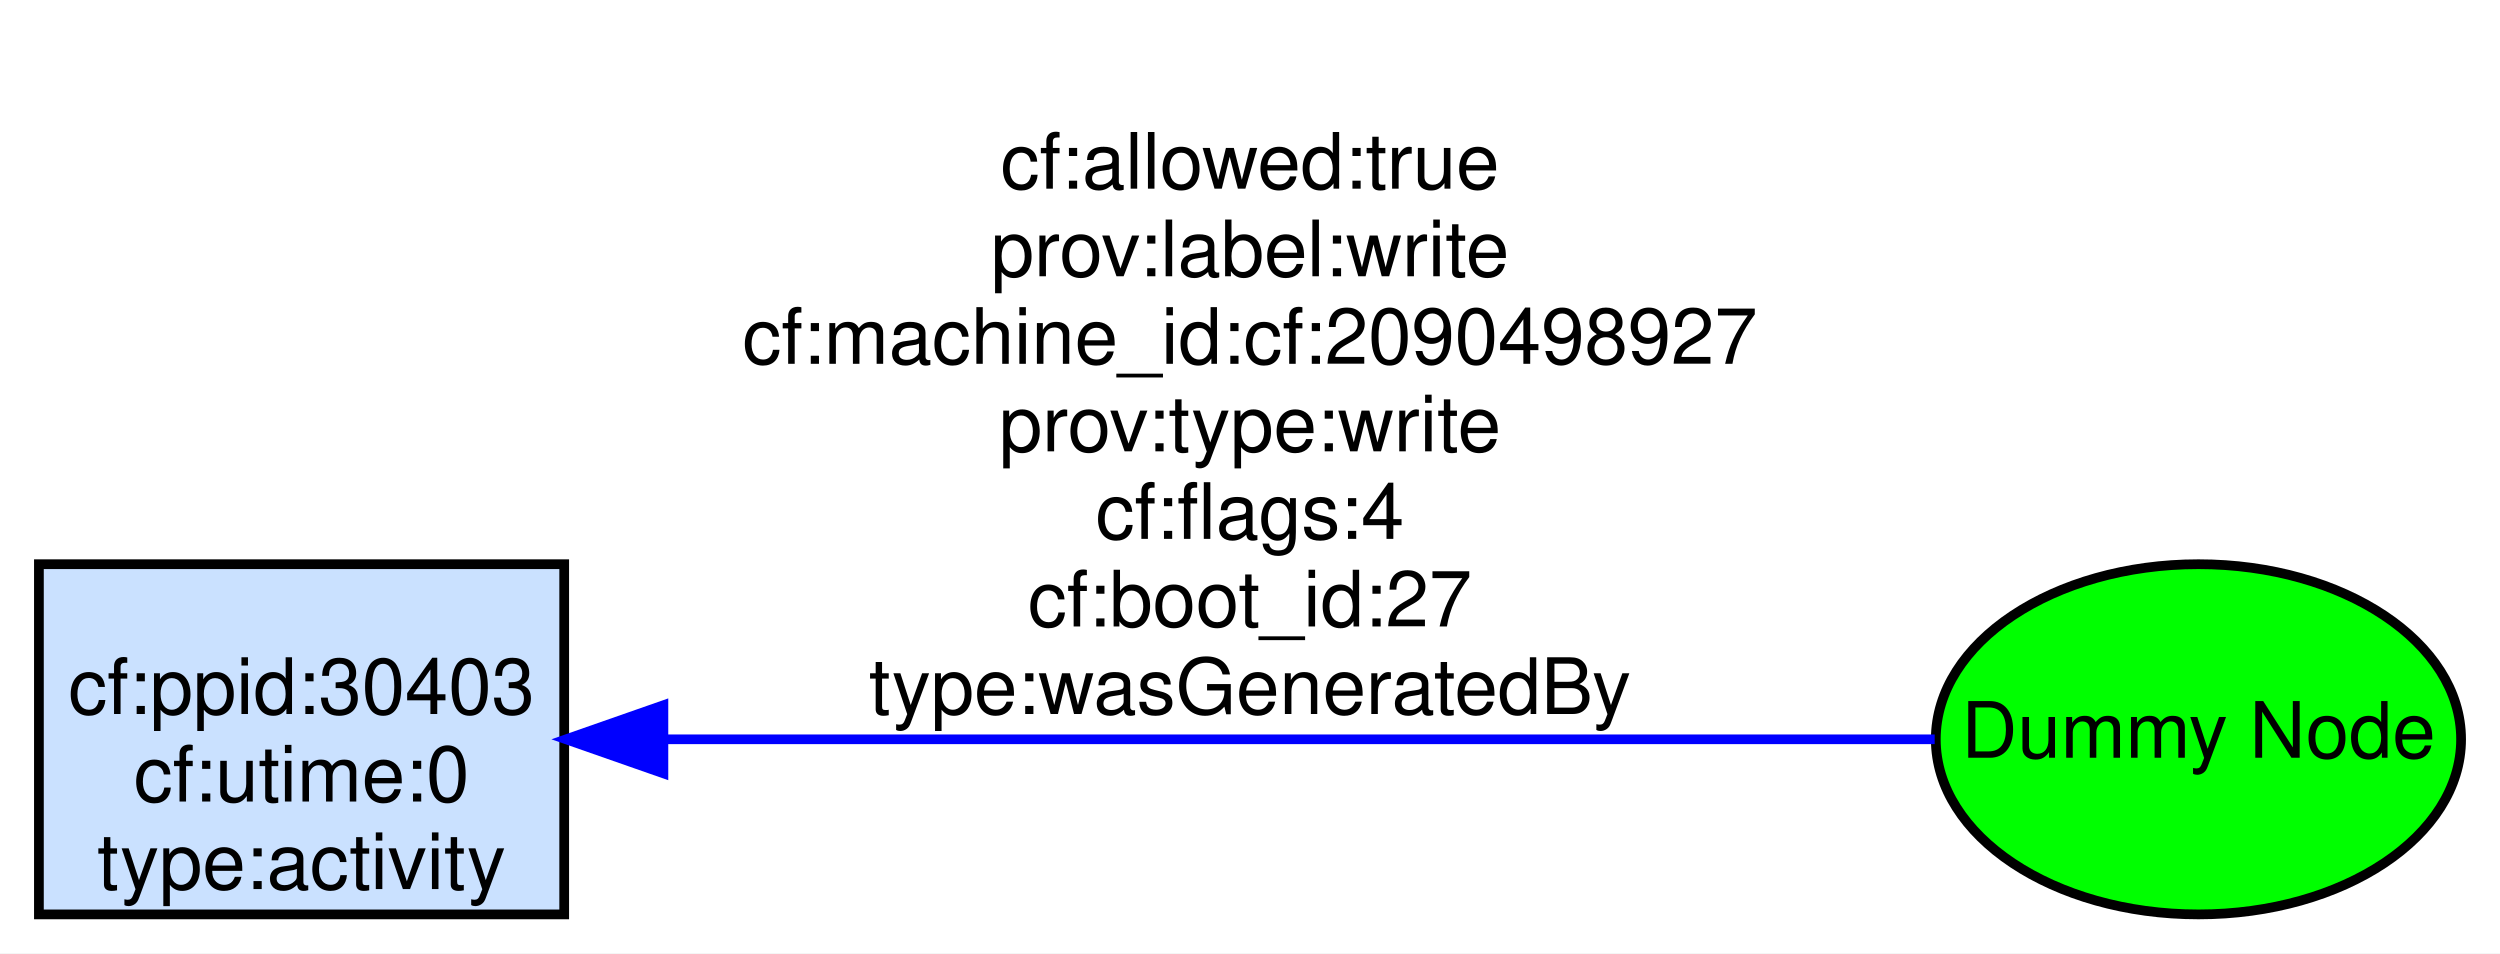
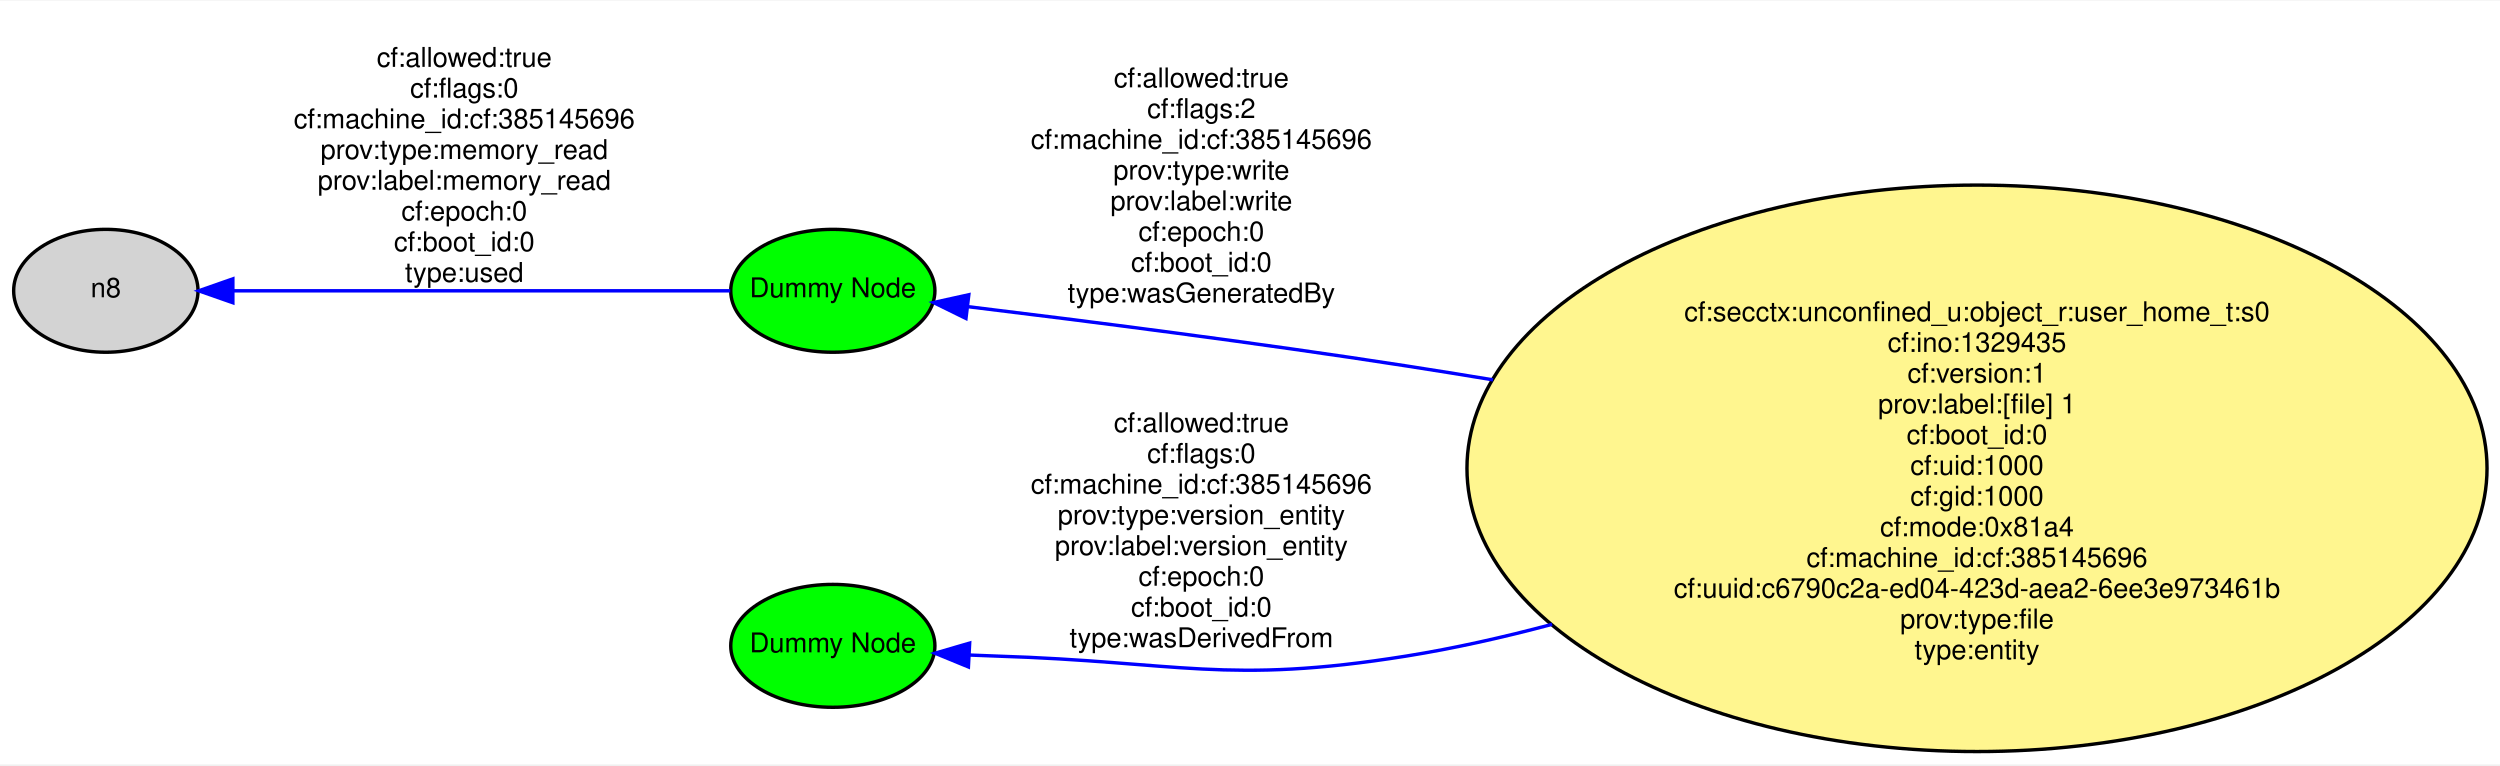
- <svg xmlns="http://www.w3.org/2000/svg" width="257pt" height="98pt" viewBox="0.00 0.00 257.00 98.00">
-   <g id="graph0" class="graph" transform="scale(1 1) rotate(0) translate(4 94)">
-     <polygon fill="#ffffff" stroke="transparent" points="-4,4 -4,-94 253,-94 253,4 -4,4" />
+ <svg xmlns="http://www.w3.org/2000/svg" width="732pt" height="224pt" viewBox="0.00 0.00 732.30 223.73">
+   <g id="graph0" class="graph" transform="scale(1 1) rotate(0) translate(4 219.7315)">
+     <polygon fill="#ffffff" stroke="transparent" points="-4,4 -4,-219.732 728.301,-219.732 728.301,4 -4,4" />
    <g id="node1" class="node">
-       <polygon fill="#cae1ff" stroke="#000000" points="54,-36 0,-36 0,0 54,0 54,-36" />
-       <text text-anchor="middle" x="27" y="-20.6" font-family="Helvetica,sans-Serif" font-size="8.00" fill="#000000">cf:ppid:30403</text>
-       <text text-anchor="middle" x="27" y="-11.6" font-family="Helvetica,sans-Serif" font-size="8.00" fill="#000000">cf:utime:0</text>
-       <text text-anchor="middle" x="27" y="-2.6" font-family="Helvetica,sans-Serif" font-size="8.00" fill="#000000">type:activity</text>
+       <ellipse fill="#fff68f" stroke="#000000" cx="575.102" cy="-82.731" rx="149.399" ry="82.964" />
+       <text text-anchor="middle" x="575.102" y="-125.832" font-family="Helvetica,sans-Serif" font-size="8.00" fill="#000000">cf:secctx:unconfined_u:object_r:user_home_t:s0</text>
+       <text text-anchor="middle" x="575.102" y="-116.832" font-family="Helvetica,sans-Serif" font-size="8.00" fill="#000000">cf:ino:1329435</text>
+       <text text-anchor="middle" x="575.102" y="-107.832" font-family="Helvetica,sans-Serif" font-size="8.00" fill="#000000">cf:version:1</text>
+       <text text-anchor="middle" x="575.102" y="-98.832" font-family="Helvetica,sans-Serif" font-size="8.00" fill="#000000">prov:label:[file] 1</text>
+       <text text-anchor="middle" x="575.102" y="-89.832" font-family="Helvetica,sans-Serif" font-size="8.00" fill="#000000">cf:boot_id:0</text>
+       <text text-anchor="middle" x="575.102" y="-80.832" font-family="Helvetica,sans-Serif" font-size="8.00" fill="#000000">cf:uid:1000</text>
+       <text text-anchor="middle" x="575.102" y="-71.832" font-family="Helvetica,sans-Serif" font-size="8.00" fill="#000000">cf:gid:1000</text>
+       <text text-anchor="middle" x="575.102" y="-62.831" font-family="Helvetica,sans-Serif" font-size="8.00" fill="#000000">cf:mode:0x81a4</text>
+       <text text-anchor="middle" x="575.102" y="-53.831" font-family="Helvetica,sans-Serif" font-size="8.00" fill="#000000">cf:machine_id:cf:385145696</text>
+       <text text-anchor="middle" x="575.102" y="-44.831" font-family="Helvetica,sans-Serif" font-size="8.00" fill="#000000">cf:uuid:c6790c2a-ed04-423d-aea2-6ee3e973461b</text>
+       <text text-anchor="middle" x="575.102" y="-35.831" font-family="Helvetica,sans-Serif" font-size="8.00" fill="#000000">prov:type:file</text>
+       <text text-anchor="middle" x="575.102" y="-26.831" font-family="Helvetica,sans-Serif" font-size="8.00" fill="#000000">type:entity</text>
    </g>
    <g id="node2" class="node">
-       <ellipse fill="#00ff00" stroke="#000000" cx="222" cy="-18" rx="27" ry="18" />
-       <text text-anchor="middle" x="222" y="-16.1" font-family="Helvetica,sans-Serif" font-size="8.00" fill="#000000">Dummy Node</text>
+       <ellipse fill="#00ff00" stroke="#000000" cx="239.951" cy="-134.732" rx="29.902" ry="18" />
+       <text text-anchor="middle" x="239.951" y="-132.832" font-family="Helvetica,sans-Serif" font-size="8.00" fill="#000000">Dummy Node</text>
+     </g>
+     <g id="edge2" class="edge">
+       <path fill="none" stroke="#0000ff" d="M433.335,-108.646C424.736,-110.07 416.208,-111.443 407.902,-112.731 364.054,-119.533 313.547,-125.96 279.465,-130.091" />
+       <polygon fill="#0000ff" stroke="#0000ff" points="278.95,-126.627 269.44,-131.297 279.787,-133.577 278.95,-126.627" />
+       <text text-anchor="middle" x="347.902" y="-194.332" font-family="Helvetica,sans-Serif" font-size="8.00" fill="#000000">cf:allowed:true</text>
+       <text text-anchor="middle" x="347.902" y="-185.332" font-family="Helvetica,sans-Serif" font-size="8.00" fill="#000000">cf:flags:2</text>
+       <text text-anchor="middle" x="347.902" y="-176.332" font-family="Helvetica,sans-Serif" font-size="8.00" fill="#000000">cf:machine_id:cf:385145696</text>
+       <text text-anchor="middle" x="347.902" y="-167.332" font-family="Helvetica,sans-Serif" font-size="8.00" fill="#000000">prov:type:write</text>
+       <text text-anchor="middle" x="347.902" y="-158.332" font-family="Helvetica,sans-Serif" font-size="8.00" fill="#000000">prov:label:write</text>
+       <text text-anchor="middle" x="347.902" y="-149.332" font-family="Helvetica,sans-Serif" font-size="8.00" fill="#000000">cf:epoch:0</text>
+       <text text-anchor="middle" x="347.902" y="-140.332" font-family="Helvetica,sans-Serif" font-size="8.00" fill="#000000">cf:boot_id:0</text>
+       <text text-anchor="middle" x="347.902" y="-131.332" font-family="Helvetica,sans-Serif" font-size="8.00" fill="#000000">type:wasGeneratedBy</text>
+     </g>
+     <g id="node3" class="node">
+       <ellipse fill="#00ff00" stroke="#000000" cx="239.951" cy="-30.732" rx="29.902" ry="18" />
+       <text text-anchor="middle" x="239.951" y="-28.831" font-family="Helvetica,sans-Serif" font-size="8.00" fill="#000000">Dummy Node</text>
+     </g>
+     <g id="edge3" class="edge">
+       <path fill="none" stroke="#0000ff" d="M450.637,-37.033C436.382,-33.226 421.933,-29.98 407.902,-27.732 355.241,-19.293 341.209,-26.066 287.902,-27.732 285.349,-27.811 282.72,-27.915 280.071,-28.035" />
+       <polygon fill="#0000ff" stroke="#0000ff" points="279.668,-24.552 269.865,-28.571 280.034,-31.542 279.668,-24.552" />
+       <text text-anchor="middle" x="347.902" y="-93.332" font-family="Helvetica,sans-Serif" font-size="8.00" fill="#000000">cf:allowed:true</text>
+       <text text-anchor="middle" x="347.902" y="-84.332" font-family="Helvetica,sans-Serif" font-size="8.00" fill="#000000">cf:flags:0</text>
+       <text text-anchor="middle" x="347.902" y="-75.332" font-family="Helvetica,sans-Serif" font-size="8.00" fill="#000000">cf:machine_id:cf:385145696</text>
+       <text text-anchor="middle" x="347.902" y="-66.332" font-family="Helvetica,sans-Serif" font-size="8.00" fill="#000000">prov:type:version_entity</text>
+       <text text-anchor="middle" x="347.902" y="-57.331" font-family="Helvetica,sans-Serif" font-size="8.00" fill="#000000">prov:label:version_entity</text>
+       <text text-anchor="middle" x="347.902" y="-48.331" font-family="Helvetica,sans-Serif" font-size="8.00" fill="#000000">cf:epoch:0</text>
+       <text text-anchor="middle" x="347.902" y="-39.331" font-family="Helvetica,sans-Serif" font-size="8.00" fill="#000000">cf:boot_id:0</text>
+       <text text-anchor="middle" x="347.902" y="-30.331" font-family="Helvetica,sans-Serif" font-size="8.00" fill="#000000">type:wasDerivedFrom</text>
+     </g>
+     <g id="node4" class="node">
+       <ellipse fill="#d3d3d3" stroke="#000000" cx="27" cy="-134.732" rx="27" ry="18" />
+       <text text-anchor="middle" x="27" y="-132.832" font-family="Helvetica,sans-Serif" font-size="8.00" fill="#000000">n8</text>
    </g>
    <g id="edge1" class="edge">
-       <path fill="none" stroke="#0000ff" d="M194.886,-18C160.928,-18 102.579,-18 64.395,-18" />
-       <polygon fill="#0000ff" stroke="#0000ff" points="64.197,-14.5 54.197,-18 64.197,-21.5 64.197,-14.5" />
-       <text text-anchor="middle" x="124.5" y="-74.6" font-family="Helvetica,sans-Serif" font-size="8.00" fill="#000000">cf:allowed:true</text>
-       <text text-anchor="middle" x="124.5" y="-65.6" font-family="Helvetica,sans-Serif" font-size="8.00" fill="#000000">prov:label:write</text>
-       <text text-anchor="middle" x="124.5" y="-56.6" font-family="Helvetica,sans-Serif" font-size="8.00" fill="#000000">cf:machine_id:cf:2090498927</text>
-       <text text-anchor="middle" x="124.5" y="-47.6" font-family="Helvetica,sans-Serif" font-size="8.00" fill="#000000">prov:type:write</text>
-       <text text-anchor="middle" x="124.5" y="-38.6" font-family="Helvetica,sans-Serif" font-size="8.00" fill="#000000">cf:flags:4</text>
-       <text text-anchor="middle" x="124.5" y="-29.6" font-family="Helvetica,sans-Serif" font-size="8.00" fill="#000000">cf:boot_id:27</text>
-       <text text-anchor="middle" x="124.5" y="-20.6" font-family="Helvetica,sans-Serif" font-size="8.00" fill="#000000">type:wasGeneratedBy</text>
+       <path fill="none" stroke="#0000ff" d="M209.892,-134.732C171.713,-134.732 105.828,-134.732 64.429,-134.732" />
+       <polygon fill="#0000ff" stroke="#0000ff" points="64.209,-131.232 54.209,-134.732 64.209,-138.232 64.209,-131.232" />
+       <text text-anchor="middle" x="132" y="-200.332" font-family="Helvetica,sans-Serif" font-size="8.00" fill="#000000">cf:allowed:true</text>
+       <text text-anchor="middle" x="132" y="-191.332" font-family="Helvetica,sans-Serif" font-size="8.00" fill="#000000">cf:flags:0</text>
+       <text text-anchor="middle" x="132" y="-182.332" font-family="Helvetica,sans-Serif" font-size="8.00" fill="#000000">cf:machine_id:cf:385145696</text>
+       <text text-anchor="middle" x="132" y="-173.332" font-family="Helvetica,sans-Serif" font-size="8.00" fill="#000000">prov:type:memory_read</text>
+       <text text-anchor="middle" x="132" y="-164.332" font-family="Helvetica,sans-Serif" font-size="8.00" fill="#000000">prov:label:memory_read</text>
+       <text text-anchor="middle" x="132" y="-155.332" font-family="Helvetica,sans-Serif" font-size="8.00" fill="#000000">cf:epoch:0</text>
+       <text text-anchor="middle" x="132" y="-146.332" font-family="Helvetica,sans-Serif" font-size="8.00" fill="#000000">cf:boot_id:0</text>
+       <text text-anchor="middle" x="132" y="-137.332" font-family="Helvetica,sans-Serif" font-size="8.00" fill="#000000">type:used</text>
    </g>
  </g>
</svg>
